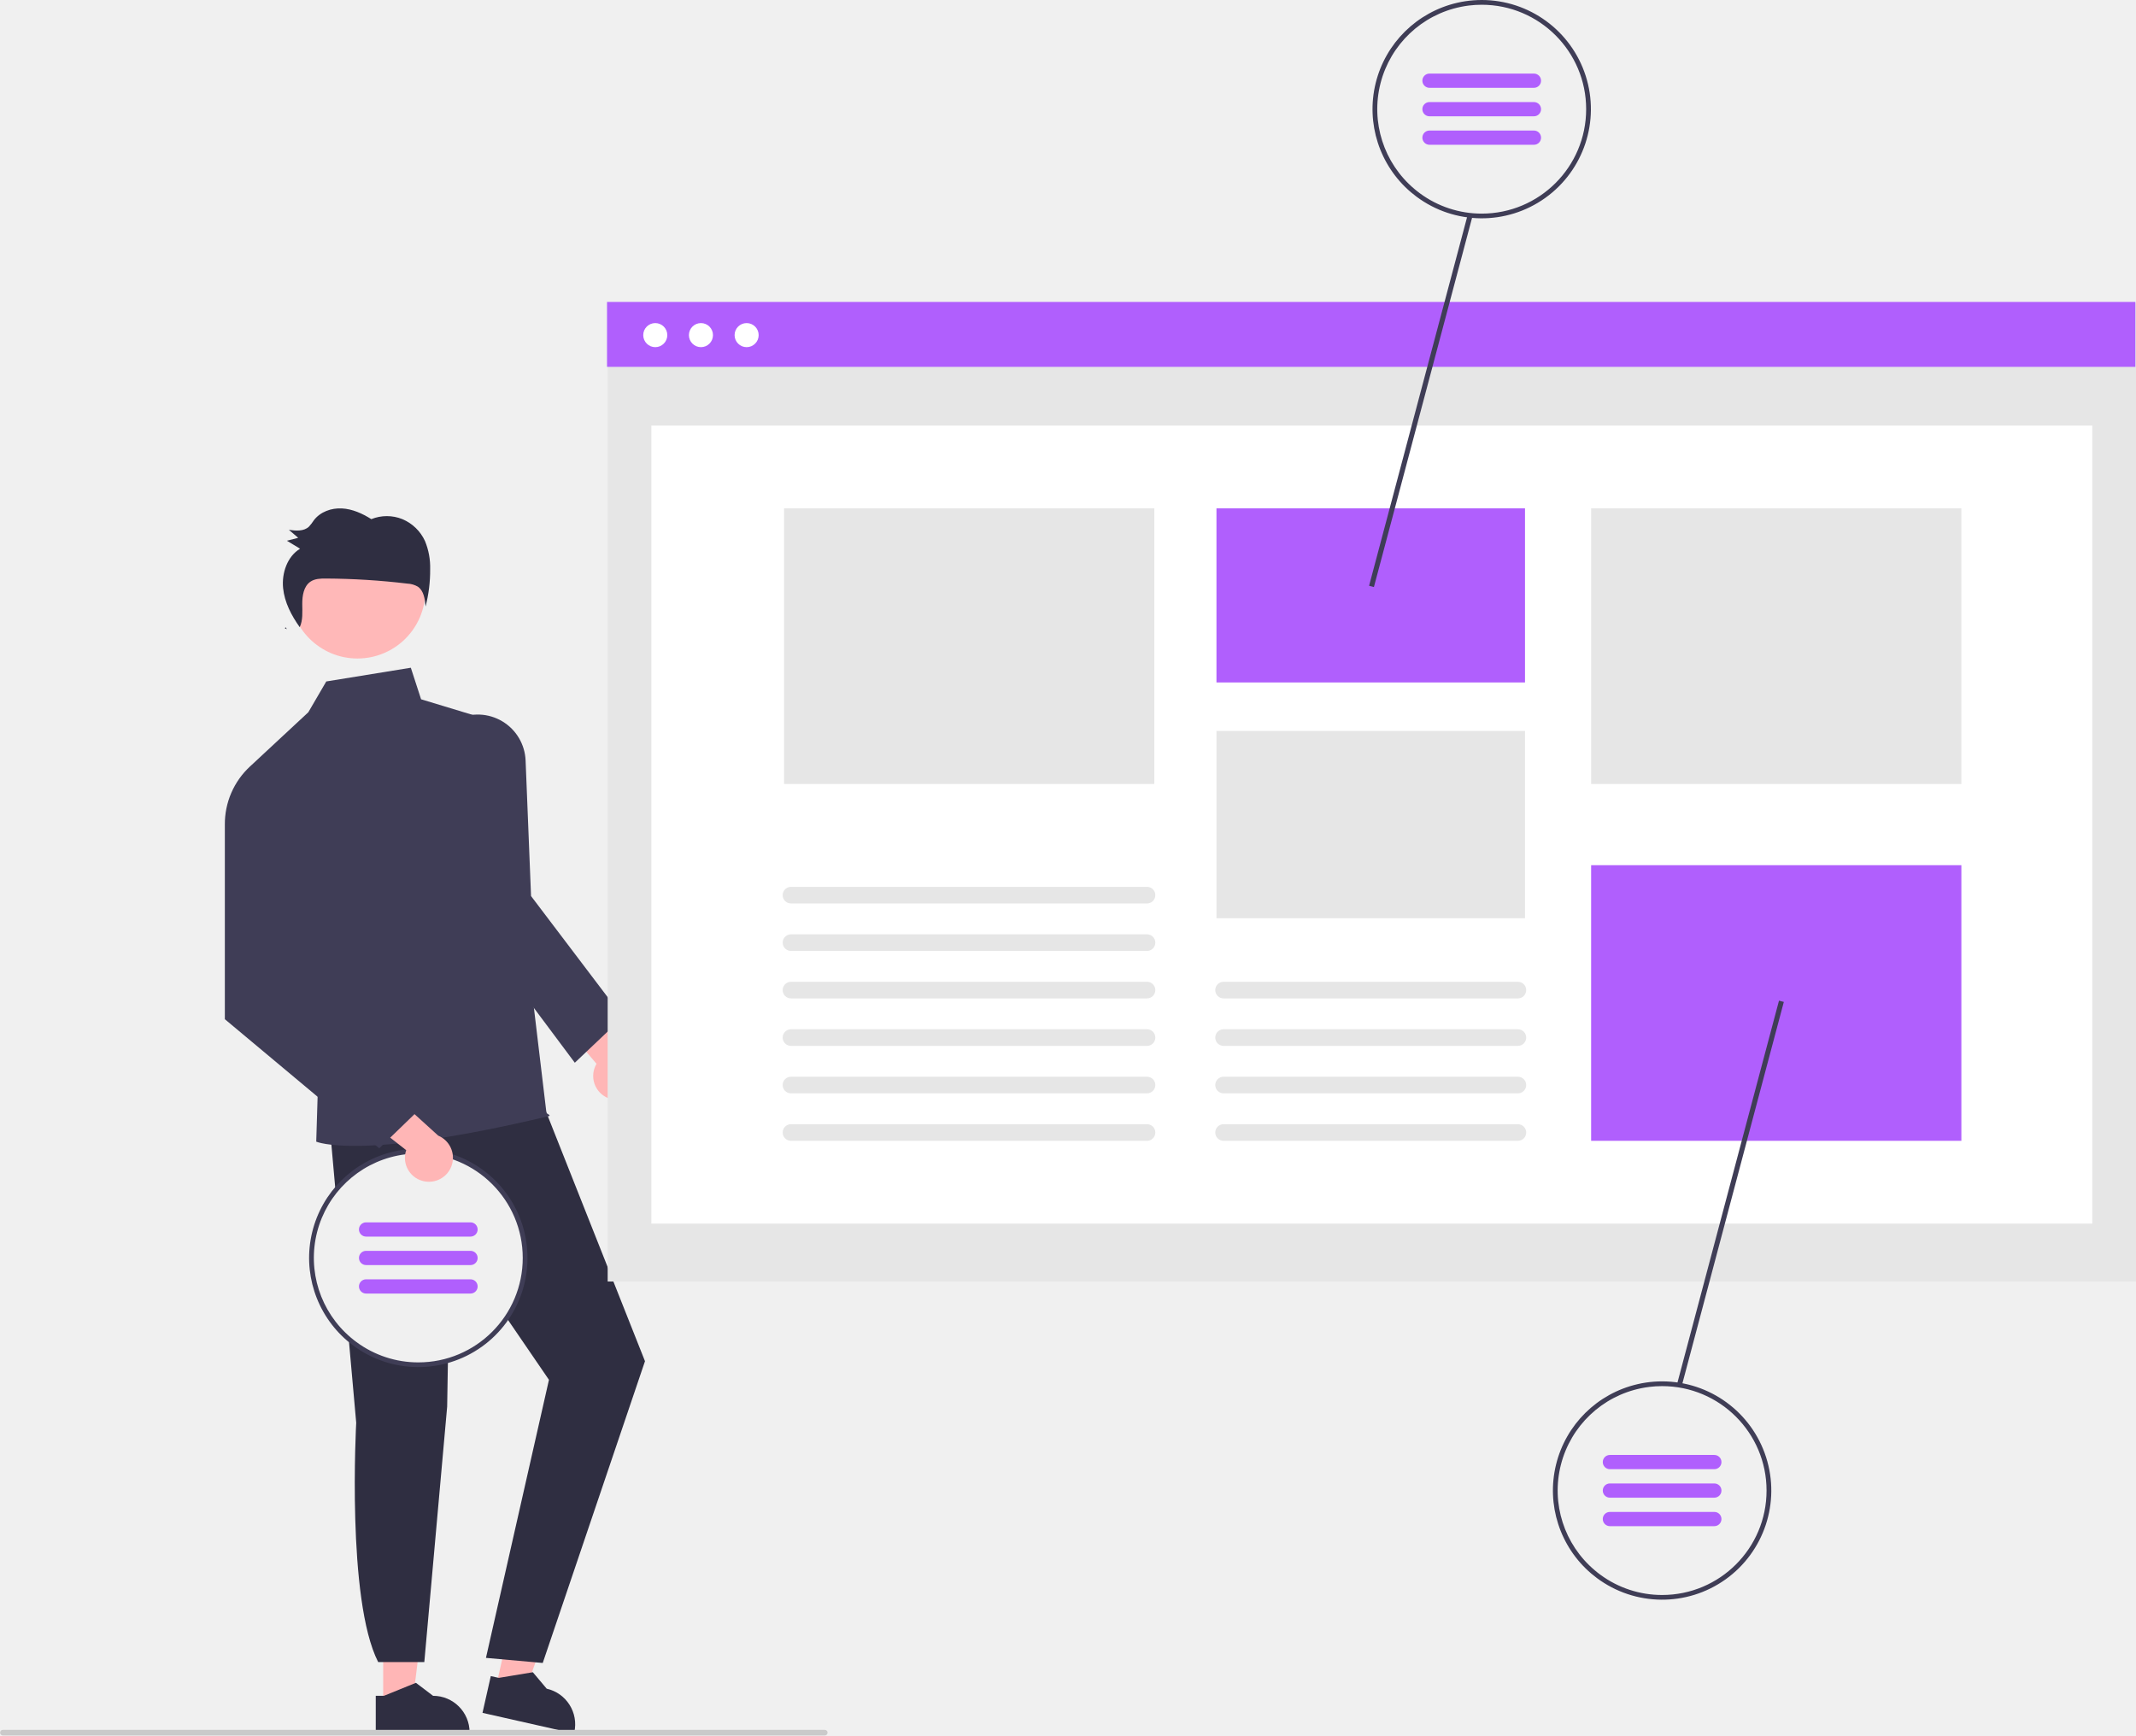
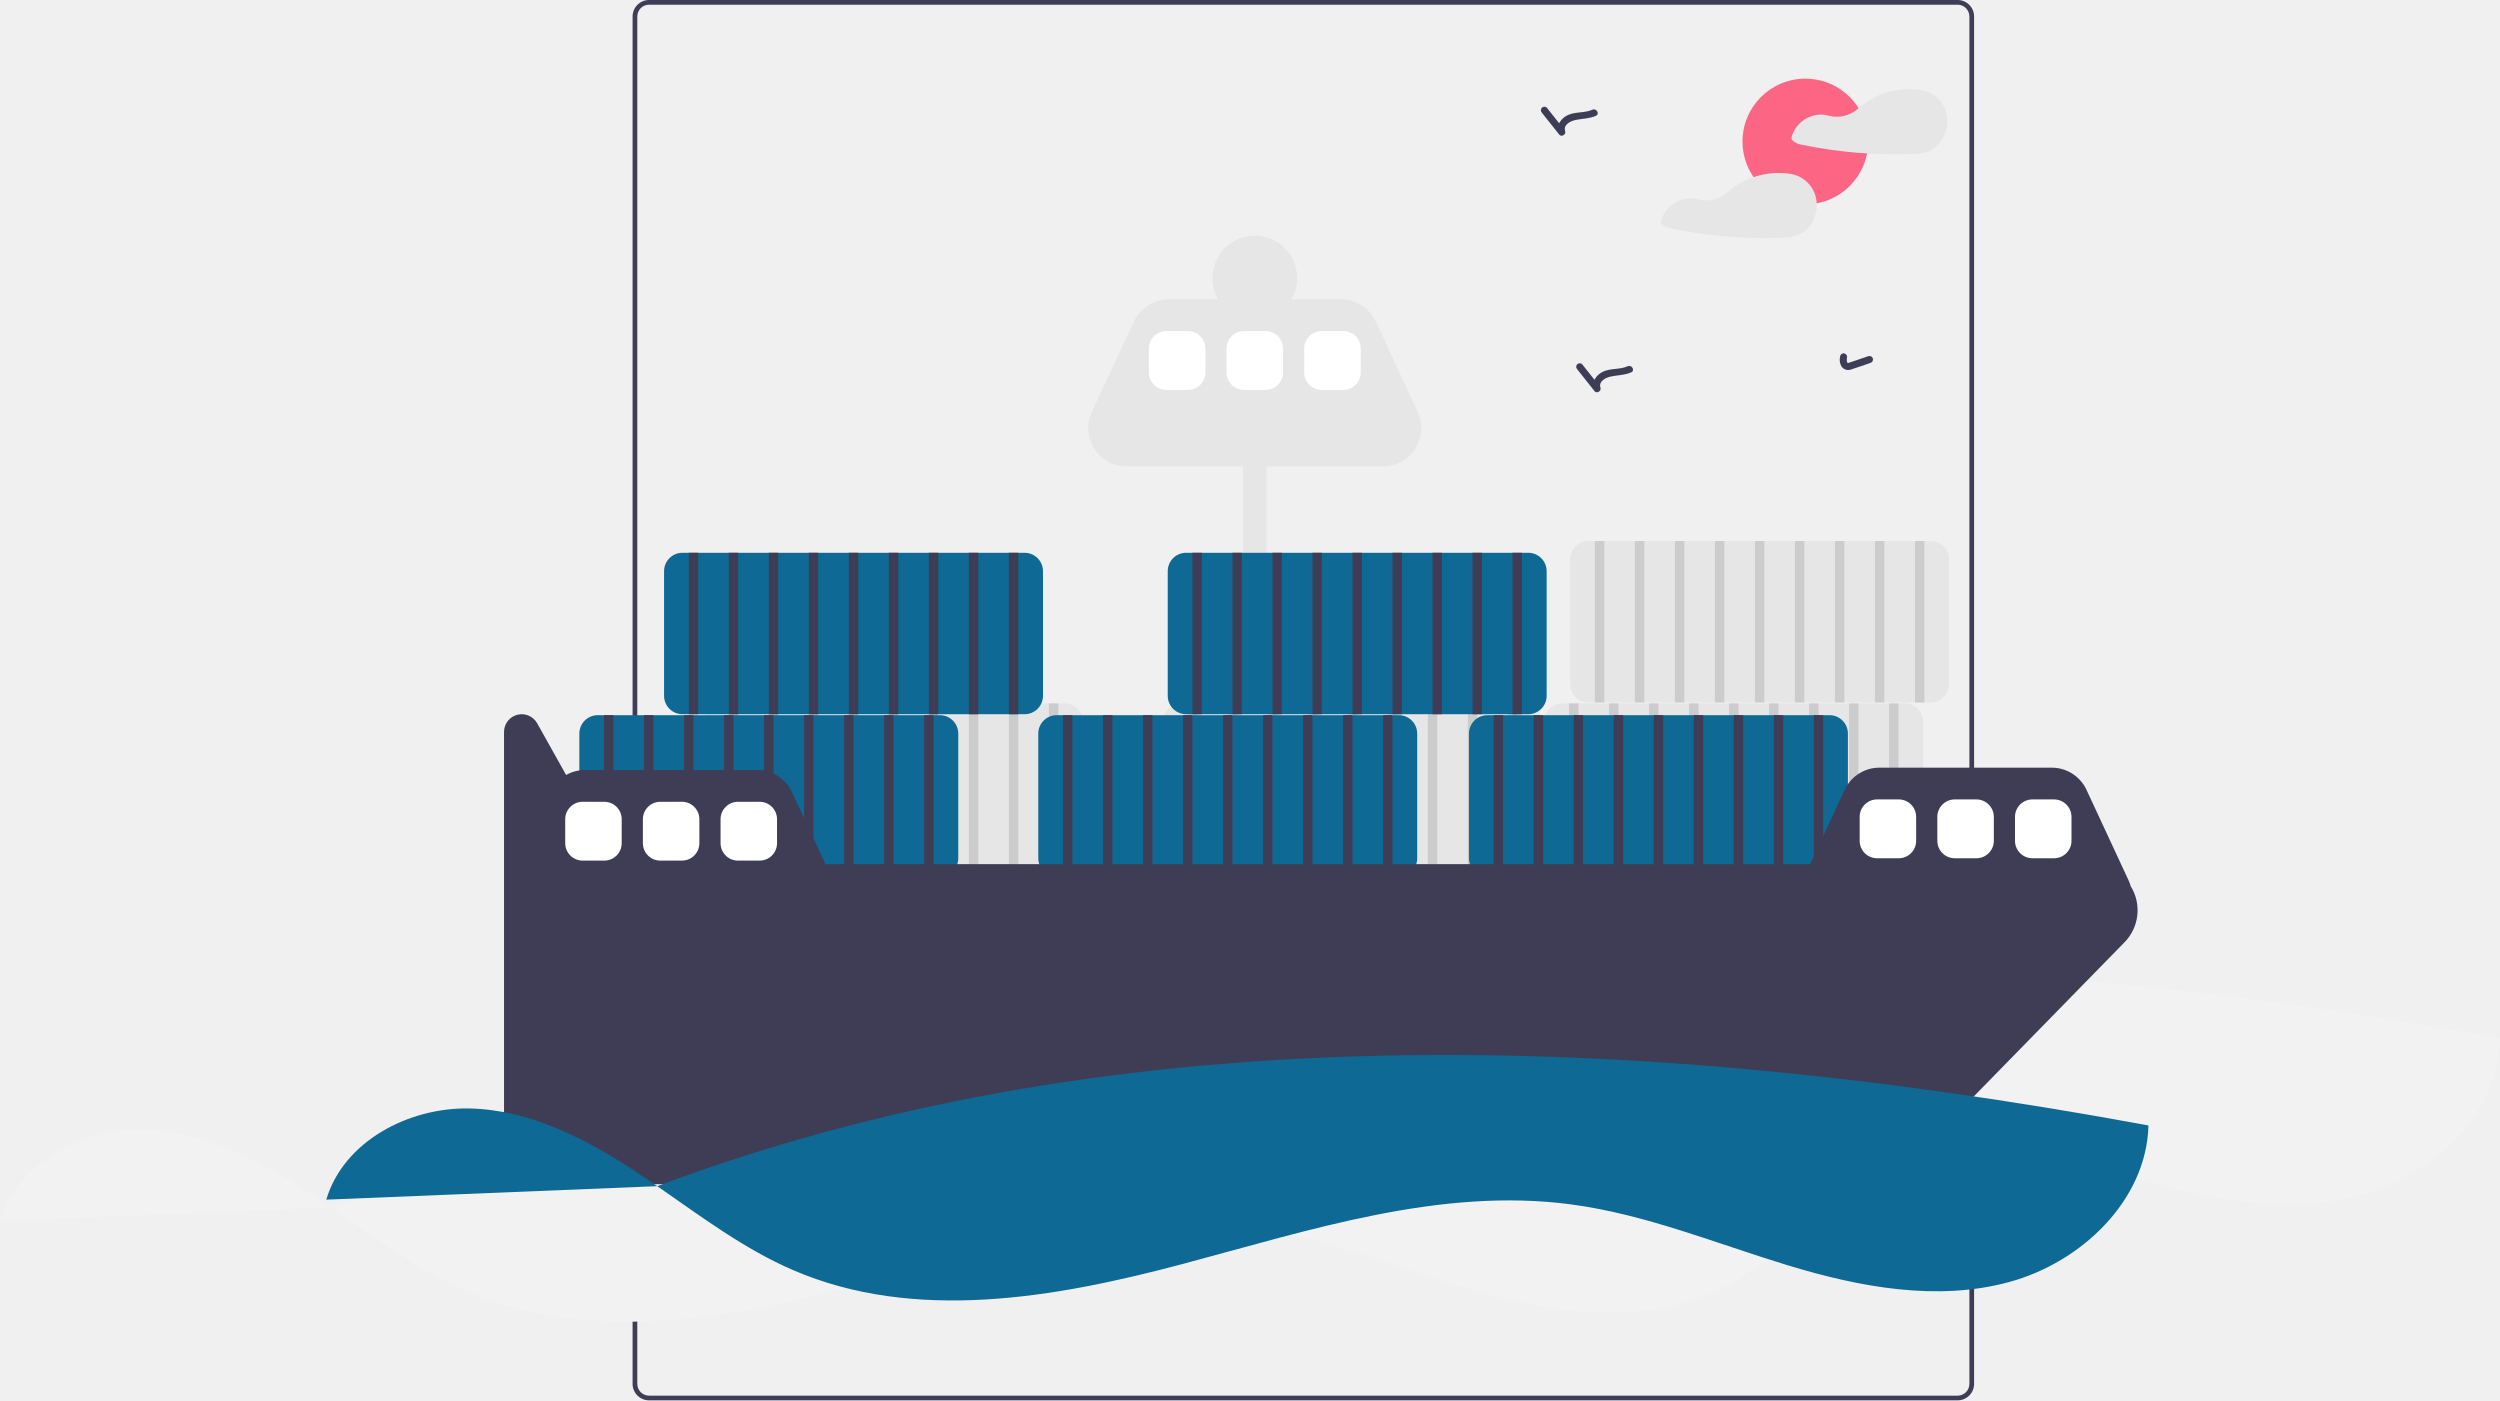
- <svg xmlns="http://www.w3.org/2000/svg" id="eab74653-e4ff-4b0f-8495-b71ce9943559" data-name="Layer 1" width="899.866" height="731.191" viewBox="0 0 899.866 731.191">
-   <path d="M406.497,547.154a10.056,10.056,0,0,1-5.126-14.543l-23.075-27.286,18.438-2.205,19.086,26.249a10.11,10.11,0,0,1-9.323,17.784Z" transform="translate(-150.0669 -84.40466)" fill="#ffb6b6" />
-   <polygon points="161.428 718.482 173.687 718.481 179.52 671.193 161.425 671.194 161.428 718.482" fill="#ffb6b6" />
-   <path d="M308.367,798.884l3.451-0,13.472-5.479,7.221,5.478h.001A15.387,15.387,0,0,1,347.899,814.269v.5l-39.531.001Z" transform="translate(-150.0669 -84.40466)" fill="#2f2e41" />
-   <polygon points="208.937 710.756 220.896 713.456 237.001 668.614 219.351 664.629 208.937 710.756" fill="#ffb6b6" />
-   <path d="M356.835,790.567l3.366.76,14.348-2.377,5.837,6.934.001 0a15.387,15.387,0,0,1,11.619,18.398l-.11.488-38.56-8.706Z" transform="translate(-150.0669 -84.40466)" fill="#2f2e41" />
-   <path d="M289.05,559.645l11.086,124.209s-4.154,74.57,9.25,100.81h19.439l9.625-107.62,1.209-72.235L381.335,665.751,354.79,782.905l23.925,2.139,43.075-127.139L374.467,538.551Z" transform="translate(-150.0669 -84.40466)" fill="#2f2e41" />
-   <circle cx="150.594" cy="248.849" r="28.591" fill="#ffb8b8" />
-   <path d="M360.682,389.09,327.466,379.026l-4.323-13.293-35.62,5.782-7.568,12.977-24.499,22.781L284.159,537.058l-.869,28.346s18.371,8.271,98.045-10.772c.955-.228-1.045-1.228-1.045-1.228Z" transform="translate(-150.0669 -84.40466)" fill="#3f3d56" />
-   <path d="M392.226,532.155,353.29,480.015l-11.038-92.406.322-.155a20.182,20.182,0,0,1,28.92,17.373l2.295,57.101,38.67,51.031Z" transform="translate(-150.0669 -84.40466)" fill="#3f3d56" />
-   <path d="M270.931,349.476q-.299-.408-.592-.822c-.079.166-.141.338-.231.5Z" transform="translate(-150.0669 -84.40466)" fill="#2f2e41" />
-   <path d="M329.101,312.34a18.243,18.243,0,0,0-9.545-9.222,17.417,17.417,0,0,0-13.058.011c-3.78-2.388-7.979-4.281-12.402-4.516s-9.099,1.406-11.825,5.018a19.302,19.302,0,0,1-2.066,2.684c-2.191,2.029-5.521,1.736-8.433,1.321q1.959,1.679,3.919,3.358-2.372.62-4.744,1.239,2.768,1.679,5.535,3.357c-5.356,3.215-7.791,10.232-7.148,16.605.608,6.034,3.521,11.551,7.004,16.456,1.389-2.932,1.09-6.439,1.067-9.741-.024-3.489.593-7.45,3.389-9.4,1.886-1.315,4.311-1.374,6.584-1.361a302.507,302.507,0,0,1,34.316,2.142,9.66,9.66,0,0,1,4.394,1.274c2.519,1.718,3.009,5.264,3.262,8.375a60.682,60.682,0,0,0,1.937-15.731A28.995,28.995,0,0,0,329.101,312.34Z" transform="translate(-150.0669 -84.40466)" fill="#2f2e41" />
-   <circle cx="176.224" cy="530" r="45" fill="#f0f0f0" />
-   <path d="M326.29,568.405a46.247,46.247,0,0,0-6.91.52c-1.17.17-2.31.39-3.44.66a45.977,45.977,0,0,0-19.49,79.8c.77.65,1.55,1.28,2.36,1.88a45.99,45.99,0,1,0,27.48-82.86Zm0,90a43.746,43.746,0,0,1-26-8.53c-.82-.6-1.61-1.22-2.38-1.88a43.974,43.974,0,0,1,19.62-76.71c1.12-.23,2.24-.41,3.38-.55a43.53,43.53,0,0,1,5.38-.33,44,44,0,1,1,0,88Z" transform="translate(-150.0669 -84.40466)" fill="#3f3d56" />
-   <rect x="301.29" y="599.405" width="50" height="6" rx="3" transform="translate(502.514 1120.405) rotate(-180)" fill="#b05ffd" />
-   <rect x="301.29" y="611.405" width="50" height="6" rx="3" transform="translate(502.514 1144.405) rotate(-180)" fill="#b05ffd" />
-   <rect x="301.29" y="623.405" width="50" height="6" rx="3" transform="translate(502.514 1168.405) rotate(180)" fill="#b05ffd" />
-   <path d="M329.17,582.179a10.056,10.056,0,0,1-7.98-13.194l-28.149-22.014,17.603-5.914,24.032,21.811a10.11,10.11,0,0,1-5.506,19.31Z" transform="translate(-150.0669 -84.40466)" fill="#ffb6b6" />
-   <path d="M272.79,406.905l-17.335.368a33.073,33.073,0,0,0-10.665,24.632v81.909l65.048,54.384,21.034-20.368-48.416-52.749Z" transform="translate(-150.0669 -84.40466)" fill="#3f3d56" />
-   <rect x="256.004" y="127.573" width="643.862" height="412.358" fill="#e6e6e6" />
-   <rect x="274.416" y="179.293" width="607.039" height="336.243" fill="#fff" />
-   <rect x="255.73" y="127.208" width="643.862" height="27.354" fill="#b05ffd" />
-   <circle cx="276.057" cy="141.192" r="5.07" fill="#fff" />
-   <circle cx="295.3" cy="141.192" r="5.07" fill="#fff" />
-   <circle cx="314.544" cy="141.192" r="5.07" fill="#fff" />
-   <rect x="512.479" y="214.181" width="129.984" height="73.348" fill="#b05ffd" />
-   <rect x="512.479" y="307.955" width="129.984" height="78.919" fill="#e6e6e6" />
-   <rect x="670.317" y="214.181" width="155.981" height="116.125" fill="#e6e6e6" />
-   <rect x="670.317" y="364.523" width="155.981" height="116.125" fill="#b05ffd" />
-   <rect x="330.317" y="214.181" width="155.981" height="116.125" fill="#e6e6e6" />
-   <polygon points="621.208 79.642 576.774 246.796 578.81 247.337 622.827 81.748 621.208 79.642" fill="#3f3d56" />
-   <polygon points="749.464 421.592 705.447 587.182 707.066 589.288 751.5 422.133 749.464 421.592" fill="#3f3d56" />
-   <path d="M633.29,485.052h-150a3.5,3.5,0,0,1,0-7h150a3.5,3.5,0,0,1,0,7Z" transform="translate(-150.0669 -84.40466)" fill="#e6e6e6" />
-   <path d="M633.29,465.052h-150a3.5,3.5,0,0,1,0-7h150a3.5,3.5,0,0,1,0,7Z" transform="translate(-150.0669 -84.40466)" fill="#e6e6e6" />
-   <path d="M633.29,505.052h-150a3.5,3.5,0,0,1,0-7h150a3.5,3.5,0,0,1,0,7Z" transform="translate(-150.0669 -84.40466)" fill="#e6e6e6" />
-   <path d="M633.29,525.052h-150a3.5,3.5,0,1,1,0-7h150a3.5,3.5,0,0,1,0,7Z" transform="translate(-150.0669 -84.40466)" fill="#e6e6e6" />
-   <path d="M633.29,545.052h-150a3.5,3.5,0,1,1,0-7h150a3.5,3.5,0,0,1,0,7Z" transform="translate(-150.0669 -84.40466)" fill="#e6e6e6" />
-   <path d="M633.29,565.052h-150a3.5,3.5,0,1,1,0-7h150a3.5,3.5,0,0,1,0,7Z" transform="translate(-150.0669 -84.40466)" fill="#e6e6e6" />
-   <path d="M789.538,505.052h-124a3.5,3.5,0,0,1,0-7h124a3.5,3.5,0,0,1,0,7Z" transform="translate(-150.0669 -84.40466)" fill="#e6e6e6" />
-   <path d="M789.538,525.052h-124a3.5,3.5,0,1,1,0-7h124a3.5,3.5,0,0,1,0,7Z" transform="translate(-150.0669 -84.40466)" fill="#e6e6e6" />
-   <path d="M789.538,545.052h-124a3.5,3.5,0,1,1,0-7h124a3.5,3.5,0,0,1,0,7Z" transform="translate(-150.0669 -84.40466)" fill="#e6e6e6" />
-   <path d="M789.538,565.052h-124a3.5,3.5,0,1,1,0-7h124a3.5,3.5,0,0,1,0,7Z" transform="translate(-150.0669 -84.40466)" fill="#e6e6e6" />
-   <circle cx="624.224" cy="46" r="45" fill="#f0f0f0" />
-   <path d="M774.29,84.405a46.247,46.247,0,0,0-6.91.52c-1.17.17-2.31.39-3.44.66a45.977,45.977,0,0,0-19.49,79.8c.77.65,1.55,1.28,2.36,1.88a45.99,45.99,0,1,0,27.48-82.86Zm0,90a43.746,43.746,0,0,1-26-8.53c-.82-.6-1.61-1.22-2.38-1.88a43.974,43.974,0,0,1,19.62-76.71c1.12-.23,2.24-.41,3.38-.55a43.53,43.53,0,0,1,5.38-.33,44,44,0,0,1,0,88Z" transform="translate(-150.0669 -84.40466)" fill="#3f3d56" />
-   <rect x="749.29" y="115.405" width="50" height="6" rx="3" transform="translate(1398.514 152.4047) rotate(-180)" fill="#b05ffd" />
-   <rect x="749.29" y="127.405" width="50" height="6" rx="3" transform="translate(1398.514 176.4047) rotate(-180)" fill="#b05ffd" />
-   <rect x="749.29" y="139.405" width="50" height="6" rx="3" transform="translate(1398.514 200.4047) rotate(180)" fill="#b05ffd" />
-   <circle cx="700.224" cy="628" r="45" fill="#f0f0f0" />
-   <path d="M850.29,666.405a46.247,46.247,0,0,0-6.91.52c-1.17.17-2.31.39-3.44.66a45.977,45.977,0,0,0-19.49,79.8c.77.65,1.55,1.28,2.36,1.88a45.99,45.99,0,1,0,27.48-82.86Zm0,90a43.746,43.746,0,0,1-26-8.53c-.82-.6-1.61-1.22-2.38-1.88a43.974,43.974,0,0,1,19.62-76.71c1.12-.23,2.24-.41,3.38-.55a43.53,43.53,0,0,1,5.38-.33,44,44,0,0,1,0,88Z" transform="translate(-150.0669 -84.40466)" fill="#3f3d56" />
-   <rect x="825.29" y="697.405" width="50" height="6" rx="3" transform="translate(1550.514 1316.405) rotate(-180)" fill="#b05ffd" />
-   <rect x="825.29" y="709.405" width="50" height="6" rx="3" transform="translate(1550.514 1340.405) rotate(-180)" fill="#b05ffd" />
-   <rect x="825.29" y="721.405" width="50" height="6" rx="3" transform="translate(1550.514 1364.405) rotate(180)" fill="#b05ffd" />
-   <path d="M497.552,815.595h-346.294a1.191,1.191,0,0,1,0-2.381h346.294a1.191,1.191,0,0,1,0,2.381Z" transform="translate(-150.0669 -84.40466)" fill="#cacaca" />
+ <svg xmlns="http://www.w3.org/2000/svg" data-name="Layer 1" width="1062.23" height="595" viewBox="0 0 1062.23 595">
+   <path d="M702.771,153.766q-.84-.51-1.68-.99H642.652c-.42.66-.82,1.33-1.21,2h63.01C703.892,154.436,703.332,154.106,702.771,153.766Zm-386.5,197.47v14.9c.25.02.51.02.76.03l-.5,28.64-.26-.14v2.82l.21.11-.21,12.01v41.4h2v-106.52Q317.432,347.726,316.271,351.236Zm386.5-197.47q-.84-.51-1.68-.99H642.652c-.42.66-.82,1.33-1.21,2h63.01C703.892,154.436,703.332,154.106,702.771,153.766Zm176.5-.99h-556a7.008,7.008,0,0,0-7,7v581a7.015,7.015,0,0,0,7,7h556a7.008,7.008,0,0,0,7-7v-581A7.008,7.008,0,0,0,879.271,152.776Zm5,588a5.002,5.002,0,0,1-5,5h-556a5.002,5.002,0,0,1-5-5v-581a5.008,5.008,0,0,1,5-5h556a5.008,5.008,0,0,1,5,5Z" transform="translate(-47.49128 -152.7756)" fill="#3f3d56" />
+   <path d="M396.54,586.789c-25.906-.62-53.677,13.895-61.049,38.738l140.624-5.725q-3.989-2.757-8.014-5.446C446.525,600.006,422.446,587.41,396.54,586.789Z" transform="translate(-47.49128 -152.7756)" fill="#f2f2f2" />
+   <path d="M476.116,619.802c18.7,12.926,36.95,26.722,57.787,35.695,51.594,22.22,110.988,11.857,165.275-2.585,54.287-14.442,109.703-32.792,165.383-25.348,31.573,4.221,61.382,16.574,91.858,25.841s63.267,15.473,94.016,7.153c30.748-8.321,58.483-34.706,59.287-66.55C877.589,551.089,662.376,549.815,476.116,619.802Z" transform="translate(-47.49128 -152.7756)" fill="#f2f2f2" />
+   <path d="M108.54,632.789c-25.906-.62-53.677,13.895-61.049,38.738l140.624-5.725q-3.989-2.757-8.014-5.446C158.525,646.006,134.446,633.41,108.54,632.789Z" transform="translate(-47.49128 -152.7756)" fill="#f2f2f2" />
+   <path d="M188.116,665.802c18.7,12.926,36.95,26.722,57.787,35.695,51.594,22.22,110.988,11.857,165.275-2.585,54.287-14.442,109.703-32.792,165.383-25.348,31.573,4.221,61.382,16.574,91.858,25.841s63.267,15.473,94.016,7.153c30.748-8.321,58.483-34.706,59.287-66.55C589.589,597.089,374.376,595.815,188.116,665.802Z" transform="translate(-47.49128 -152.7756)" fill="#f2f2f2" />
+   <path d="M499.828,451.644h-145.36a7.825,7.825,0,0,0-7.82,7.82v52.96a7.825,7.825,0,0,0,7.82,7.82h145.36a7.825,7.825,0,0,0,7.82-7.82v-52.96A7.825,7.825,0,0,0,499.828,451.644Z" transform="translate(-47.49128 -152.7756)" fill="#e6e6e6" />
+   <rect x="309.657" y="298.868" width="4" height="68.6" fill="#ccc" />
+   <rect x="326.657" y="298.868" width="4" height="68.6" fill="#ccc" />
+   <rect x="343.657" y="298.868" width="4" height="68.6" fill="#ccc" />
+   <rect x="360.657" y="298.868" width="4" height="68.6" fill="#ccc" />
+   <rect x="377.657" y="298.868" width="4" height="68.6" fill="#ccc" />
+   <rect x="394.657" y="298.868" width="4" height="68.6" fill="#ccc" />
+   <rect x="411.657" y="298.868" width="4" height="68.6" fill="#ccc" />
+   <rect x="428.657" y="298.868" width="4" height="68.6" fill="#ccc" />
+   <rect x="445.657" y="298.868" width="4" height="68.6" fill="#ccc" />
+   <path d="M649.877,327.771l-17.846-38.396a16.302,16.302,0,0,0-14.783-9.431h-21.028a18,18,0,1,0-31.145,0H544.048a16.302,16.302,0,0,0-14.783,9.431L511.418,327.771a16.302,16.302,0,0,0,14.783,23.173h49.446v186h10v-186h49.446A16.302,16.302,0,0,0,649.877,327.771Z" transform="translate(-47.49128 -152.7756)" fill="#e6e6e6" />
+   <path d="M856.828,451.644h-145.36a7.825,7.825,0,0,0-7.82,7.82v52.96a7.825,7.825,0,0,0,7.82,7.82h145.36a7.825,7.825,0,0,0,7.82-7.82v-52.96A7.825,7.825,0,0,0,856.828,451.644Z" transform="translate(-47.49128 -152.7756)" fill="#e6e6e6" />
+   <rect x="666.657" y="298.868" width="4" height="68.6" fill="#ccc" />
+   <rect x="683.657" y="298.868" width="4" height="68.6" fill="#ccc" />
+   <rect x="700.657" y="298.868" width="4" height="68.6" fill="#ccc" />
+   <rect x="717.657" y="298.868" width="4" height="68.6" fill="#ccc" />
+   <rect x="734.657" y="298.868" width="4" height="68.6" fill="#ccc" />
+   <rect x="751.657" y="298.868" width="4" height="68.6" fill="#ccc" />
+   <rect x="768.657" y="298.868" width="4" height="68.6" fill="#ccc" />
+   <rect x="785.657" y="298.868" width="4" height="68.6" fill="#ccc" />
+   <rect x="802.657" y="298.868" width="4" height="68.6" fill="#ccc" />
+   <path d="M694.828,451.644h-145.36a7.825,7.825,0,0,0-7.82,7.82v52.96a7.825,7.825,0,0,0,7.82,7.82h145.36a7.825,7.825,0,0,0,7.82-7.82v-52.96A7.825,7.825,0,0,0,694.828,451.644Z" transform="translate(-47.49128 -152.7756)" fill="#e6e6e6" />
+   <rect x="504.657" y="298.868" width="4" height="68.6" fill="#ccc" />
+   <rect x="521.657" y="298.868" width="4" height="68.6" fill="#ccc" />
+   <rect x="538.657" y="298.868" width="4" height="68.6" fill="#ccc" />
+   <rect x="555.657" y="298.868" width="4" height="68.6" fill="#ccc" />
+   <rect x="572.657" y="298.868" width="4" height="68.6" fill="#ccc" />
+   <rect x="589.657" y="298.868" width="4" height="68.6" fill="#ccc" />
+   <rect x="606.657" y="298.868" width="4" height="68.6" fill="#ccc" />
+   <rect x="623.657" y="298.868" width="4" height="68.6" fill="#ccc" />
+   <rect x="640.657" y="298.868" width="4" height="68.6" fill="#ccc" />
+   <path d="M867.828,382.644h-145.36a7.825,7.825,0,0,0-7.82,7.82v52.96a7.825,7.825,0,0,0,7.82,7.82h145.36a7.825,7.825,0,0,0,7.82-7.82v-52.96A7.825,7.825,0,0,0,867.828,382.644Z" transform="translate(-47.49128 -152.7756)" fill="#e6e6e6" />
+   <rect x="677.657" y="229.868" width="4" height="68.6" fill="#ccc" />
+   <rect x="694.657" y="229.868" width="4" height="68.6" fill="#ccc" />
+   <rect x="711.657" y="229.868" width="4" height="68.6" fill="#ccc" />
+   <rect x="728.657" y="229.868" width="4" height="68.6" fill="#ccc" />
+   <rect x="745.657" y="229.868" width="4" height="68.6" fill="#ccc" />
+   <rect x="762.657" y="229.868" width="4" height="68.6" fill="#ccc" />
+   <rect x="779.657" y="229.868" width="4" height="68.6" fill="#ccc" />
+   <rect x="796.657" y="229.868" width="4" height="68.6" fill="#ccc" />
+   <rect x="813.657" y="229.868" width="4" height="68.6" fill="#ccc" />
+   <path d="M824.828,456.644h-145.36a7.825,7.825,0,0,0-7.82,7.82v52.96a7.825,7.825,0,0,0,7.82,7.82h145.36a7.825,7.825,0,0,0,7.82-7.82v-52.96A7.825,7.825,0,0,0,824.828,456.644Z" transform="translate(-47.49128 -152.7756)" fill="#0e6994" />
+   <rect x="634.657" y="303.868" width="4" height="68.6" fill="#3f3d56" />
+   <rect x="651.657" y="303.868" width="4" height="68.6" fill="#3f3d56" />
+   <rect x="668.657" y="303.868" width="4" height="68.6" fill="#3f3d56" />
+   <rect x="685.657" y="303.868" width="4" height="68.6" fill="#3f3d56" />
+   <rect x="702.657" y="303.868" width="4" height="68.6" fill="#3f3d56" />
+   <rect x="719.657" y="303.868" width="4" height="68.6" fill="#3f3d56" />
+   <rect x="736.657" y="303.868" width="4" height="68.6" fill="#3f3d56" />
+   <rect x="753.657" y="303.868" width="4" height="68.6" fill="#3f3d56" />
+   <rect x="770.657" y="303.868" width="4" height="68.6" fill="#3f3d56" />
+   <path d="M641.828,456.644h-145.36a7.825,7.825,0,0,0-7.82,7.82v52.96a7.825,7.825,0,0,0,7.82,7.82h145.36a7.825,7.825,0,0,0,7.82-7.82v-52.96A7.825,7.825,0,0,0,641.828,456.644Z" transform="translate(-47.49128 -152.7756)" fill="#0e6994" />
+   <rect x="451.657" y="303.868" width="4" height="68.6" fill="#3f3d56" />
+   <rect x="468.657" y="303.868" width="4" height="68.6" fill="#3f3d56" />
+   <rect x="485.657" y="303.868" width="4" height="68.6" fill="#3f3d56" />
+   <rect x="502.657" y="303.868" width="4" height="68.6" fill="#3f3d56" />
+   <rect x="519.657" y="303.868" width="4" height="68.6" fill="#3f3d56" />
+   <rect x="536.657" y="303.868" width="4" height="68.6" fill="#3f3d56" />
+   <rect x="553.657" y="303.868" width="4" height="68.6" fill="#3f3d56" />
+   <rect x="570.657" y="303.868" width="4" height="68.6" fill="#3f3d56" />
+   <rect x="587.657" y="303.868" width="4" height="68.6" fill="#3f3d56" />
+   <path d="M696.828,387.644h-145.36a7.825,7.825,0,0,0-7.82,7.82v52.96a7.825,7.825,0,0,0,7.82,7.82h145.36a7.825,7.825,0,0,0,7.82-7.82v-52.96A7.825,7.825,0,0,0,696.828,387.644Z" transform="translate(-47.49128 -152.7756)" fill="#0e6994" />
+   <rect x="506.657" y="234.868" width="4" height="68.6" fill="#3f3d56" />
+   <rect x="523.657" y="234.868" width="4" height="68.6" fill="#3f3d56" />
+   <rect x="540.657" y="234.868" width="4" height="68.6" fill="#3f3d56" />
+   <rect x="557.657" y="234.868" width="4" height="68.6" fill="#3f3d56" />
+   <rect x="574.657" y="234.868" width="4" height="68.6" fill="#3f3d56" />
+   <rect x="591.657" y="234.868" width="4" height="68.6" fill="#3f3d56" />
+   <rect x="608.657" y="234.868" width="4" height="68.6" fill="#3f3d56" />
+   <rect x="625.657" y="234.868" width="4" height="68.6" fill="#3f3d56" />
+   <rect x="642.657" y="234.868" width="4" height="68.6" fill="#3f3d56" />
+   <path d="M446.828,456.644h-145.36a7.825,7.825,0,0,0-7.82,7.82v52.96a7.825,7.825,0,0,0,7.82,7.82h145.36a7.825,7.825,0,0,0,7.82-7.82v-52.96A7.825,7.825,0,0,0,446.828,456.644Z" transform="translate(-47.49128 -152.7756)" fill="#0e6994" />
+   <rect x="256.657" y="303.868" width="4" height="68.6" fill="#3f3d56" />
+   <rect x="273.657" y="303.868" width="4" height="68.6" fill="#3f3d56" />
+   <rect x="290.657" y="303.868" width="4" height="68.6" fill="#3f3d56" />
+   <rect x="307.657" y="303.868" width="4" height="68.6" fill="#3f3d56" />
+   <rect x="324.657" y="303.868" width="4" height="68.6" fill="#3f3d56" />
+   <rect x="341.657" y="303.868" width="4" height="68.6" fill="#3f3d56" />
+   <rect x="358.657" y="303.868" width="4" height="68.6" fill="#3f3d56" />
+   <rect x="375.657" y="303.868" width="4" height="68.6" fill="#3f3d56" />
+   <rect x="392.657" y="303.868" width="4" height="68.6" fill="#3f3d56" />
+   <path d="M482.828,387.644h-145.36a7.825,7.825,0,0,0-7.82,7.82v52.96a7.825,7.825,0,0,0,7.82,7.82h145.36a7.825,7.825,0,0,0,7.82-7.82v-52.96A7.825,7.825,0,0,0,482.828,387.644Z" transform="translate(-47.49128 -152.7756)" fill="#0e6994" />
+   <rect x="292.657" y="234.868" width="4" height="68.6" fill="#3f3d56" />
+   <rect x="309.657" y="234.868" width="4" height="68.6" fill="#3f3d56" />
+   <rect x="326.657" y="234.868" width="4" height="68.6" fill="#3f3d56" />
+   <rect x="343.657" y="234.868" width="4" height="68.6" fill="#3f3d56" />
+   <rect x="360.657" y="234.868" width="4" height="68.6" fill="#3f3d56" />
+   <rect x="377.657" y="234.868" width="4" height="68.6" fill="#3f3d56" />
+   <rect x="394.657" y="234.868" width="4" height="68.6" fill="#3f3d56" />
+   <rect x="411.657" y="234.868" width="4" height="68.6" fill="#3f3d56" />
+   <rect x="428.657" y="234.868" width="4" height="68.6" fill="#3f3d56" />
+   <path d="M952.804,529.294a16.672,16.672,0,0,0-.927-2.523l-17.846-38.396a16.302,16.302,0,0,0-14.783-9.431H846.048a16.302,16.302,0,0,0-14.783,9.431l-14.673,31.569H398.239l-14.208-30.569a16.302,16.302,0,0,0-14.783-9.431H296.048a16.276,16.276,0,0,0-8.015,2.115l-12.308-21.978a7.518,7.518,0,0,0-14.077,3.673V636.361a19.583,19.583,0,0,0,19.583,19.583H841.408a19.583,19.583,0,0,0,14.001-5.891l94.699-96.835A19.41,19.41,0,0,0,952.804,529.294Z" transform="translate(-47.49128 -152.7756)" fill="#3f3d56" />
+   <path d="M854.247,517.444h-9.197a7.41,7.41,0,0,1-7.401-7.401V499.845a7.41,7.41,0,0,1,7.401-7.401h9.197a7.41,7.41,0,0,1,7.401,7.401v10.197A7.41,7.41,0,0,1,854.247,517.444Z" transform="translate(-47.49128 -152.7756)" fill="#fff" />
+   <path d="M887.247,517.444h-9.197a7.41,7.41,0,0,1-7.401-7.401V499.845a7.41,7.41,0,0,1,7.401-7.401h9.197a7.41,7.41,0,0,1,7.401,7.401v10.197A7.41,7.41,0,0,1,887.247,517.444Z" transform="translate(-47.49128 -152.7756)" fill="#fff" />
+   <path d="M920.247,517.444h-9.197a7.41,7.41,0,0,1-7.401-7.401V499.845a7.41,7.41,0,0,1,7.401-7.401h9.197a7.41,7.41,0,0,1,7.401,7.401v10.197A7.41,7.41,0,0,1,920.247,517.444Z" transform="translate(-47.49128 -152.7756)" fill="#fff" />
+   <path d="M552.247,318.444h-9.197a7.41,7.41,0,0,1-7.401-7.401V300.845a7.41,7.41,0,0,1,7.401-7.401h9.197a7.41,7.41,0,0,1,7.401,7.401v10.197A7.41,7.41,0,0,1,552.247,318.444Z" transform="translate(-47.49128 -152.7756)" fill="#fff" />
+   <path d="M585.247,318.444h-9.197a7.41,7.41,0,0,1-7.401-7.401V300.845a7.41,7.41,0,0,1,7.401-7.401h9.197a7.41,7.41,0,0,1,7.401,7.401v10.197A7.41,7.41,0,0,1,585.247,318.444Z" transform="translate(-47.49128 -152.7756)" fill="#fff" />
+   <path d="M618.247,318.444h-9.197a7.41,7.41,0,0,1-7.401-7.401V300.845a7.41,7.41,0,0,1,7.401-7.401h9.197a7.41,7.41,0,0,1,7.401,7.401v10.197A7.41,7.41,0,0,1,618.247,318.444Z" transform="translate(-47.49128 -152.7756)" fill="#fff" />
+   <path d="M304.247,518.444h-9.197a7.41,7.41,0,0,1-7.401-7.401V500.845a7.41,7.41,0,0,1,7.401-7.401h9.197a7.41,7.41,0,0,1,7.401,7.401v10.197A7.41,7.41,0,0,1,304.247,518.444Z" transform="translate(-47.49128 -152.7756)" fill="#fff" />
+   <path d="M337.247,518.444h-9.197a7.41,7.41,0,0,1-7.401-7.401V500.845a7.41,7.41,0,0,1,7.401-7.401h9.197a7.41,7.41,0,0,1,7.401,7.401v10.197A7.41,7.41,0,0,1,337.247,518.444Z" transform="translate(-47.49128 -152.7756)" fill="#fff" />
+   <path d="M370.247,518.444h-9.197a7.41,7.41,0,0,1-7.401-7.401V500.845a7.41,7.41,0,0,1,7.401-7.401h9.197a7.41,7.41,0,0,1,7.401,7.401v10.197A7.41,7.41,0,0,1,370.247,518.444Z" transform="translate(-47.49128 -152.7756)" fill="#fff" />
+   <path d="M247.171,623.759c-25.906-.62-53.677,13.895-61.049,38.738l140.624-5.725q-3.989-2.757-8.014-5.446C297.156,636.975,273.076,624.379,247.171,623.759Z" transform="translate(-47.49128 -152.7756)" fill="#0e6994" />
+   <path d="M326.746,656.772c18.7,12.926,36.95,26.722,57.787,35.695C436.127,714.687,495.521,704.324,549.808,689.882s109.703-32.792,165.383-25.348c31.573,4.221,61.382,16.574,91.858,25.841s63.267,15.473,94.016,7.153c30.748-8.321,58.483-34.706,59.287-66.55C728.219,588.059,513.007,586.784,326.746,656.772Z" transform="translate(-47.49128 -152.7756)" fill="#0e6994" />
+   <circle cx="767.076" cy="60.127" r="26.701" fill="#fd6584" />
+   <path d="M874.326,200.259a13.235,13.235,0,0,0-11.17-9.29,1.081,1.081,0,0,0-.18,0,1.418,1.418,0,0,0-.22-.05c-8.94-1.16-18.88,1.66-25.57,7.8l-.073.067a13.543,13.543,0,0,1-12.826,3.106,11.891,11.891,0,0,0-3.761-.414,13.184,13.184,0,0,0-11.8,9.51,1.526,1.526,0,0,0,.69,1.69,6.673,6.673,0,0,0,2.79,1.42c2.21.47,4.44.9,6.67,1.29q6.54,1.14,13.15,1.85,4.365.465,8.75.74c6.04.38,12.11.47,18.16.28,3-.1,5.88-.2,8.62-1.52a12.798,12.798,0,0,0,4.95-4.31A14.548,14.548,0,0,0,874.326,200.259Z" transform="translate(-47.49128 -152.7756)" fill="#e6e6e6" />
+   <path d="M819.396,239.159a13.652,13.652,0,0,0-.56-3.3,13.26,13.26,0,0,0-11.18-9.29.965.965,0,0,0-.17,0,1.887,1.887,0,0,0-.23-.05,33.194,33.194,0,0,0-14.69,1.51,30.318,30.318,0,0,0-10.947,6.351,13.536,13.536,0,0,1-12.827,3.113,11.926,11.926,0,0,0-3.767-.414,13.183,13.183,0,0,0-11.8,9.51,1.555,1.555,0,0,0,.69,1.69,6.733,6.733,0,0,0,2.79,1.42c2.22.47,4.44.9,6.68,1.29q6.54,1.14,13.14,1.85a195.166,195.166,0,0,0,26.92,1.02c2.99-.1,5.88-.2,8.62-1.52a12.77,12.77,0,0,0,4.94-4.31A14.264,14.264,0,0,0,819.396,239.159Z" transform="translate(-47.49128 -152.7756)" fill="#e6e6e6" />
+   <path d="M829.308,304.405a5.61,5.61,0,0,0,.625,4.084,3.408,3.408,0,0,0,3.962,1.311c2.797-.868,5.556-1.885,8.33-2.828a1.535,1.535,0,0,0,1.048-1.845,1.515,1.515,0,0,0-1.845-1.048l-6.93,2.355c-.523.178-1.044.38-1.576.525-.056.015-.259.06-.248.059.026-.002.184.015.008.002q-.15-.045.002.02l-.133-.075c.121.101-.015-.013-.056-.056-.037-.037-.145-.186-.061-.064a1.855,1.855,0,0,1-.157-.276c.073.162-.064-.239-.074-.294a6.424,6.424,0,0,1,.106-1.871,1.507,1.507,0,0,0-1.5-1.5,1.539,1.539,0,0,0-1.5,1.5Z" transform="translate(-47.49128 -152.7756)" fill="#3f3d56" />
+   <path d="M717.627,309.672l7.393,9.322c.941,1.186,2.958-.098,2.507-1.459-.922-2.784,2.259-4.336,4.455-4.794,2.913-.608,5.837-.51,8.601-1.762,1.756-.795.233-3.382-1.514-2.59-3.234,1.465-7.004.793-10.278,2.218-2.927,1.273-5.241,4.449-4.156,7.726L727.141,316.873l-7.393-9.322a1.51,1.51,0,0,0-2.121,0,1.535,1.535,0,0,0,0,2.121Z" transform="translate(-47.49128 -152.7756)" fill="#3f3d56" />
+   <path d="M702.627,200.672l7.393,9.322c.941,1.186,2.958-.098,2.507-1.459-.922-2.784,2.259-4.336,4.455-4.794,2.913-.608,5.837-.51,8.601-1.762,1.756-.795.233-3.382-1.514-2.59-3.234,1.465-7.004.793-10.278,2.218-2.927,1.273-5.241,4.449-4.156,7.726L712.141,207.873l-7.393-9.322a1.51,1.51,0,0,0-2.121,0,1.535,1.535,0,0,0,0,2.121Z" transform="translate(-47.49128 -152.7756)" fill="#3f3d56" />
</svg>
